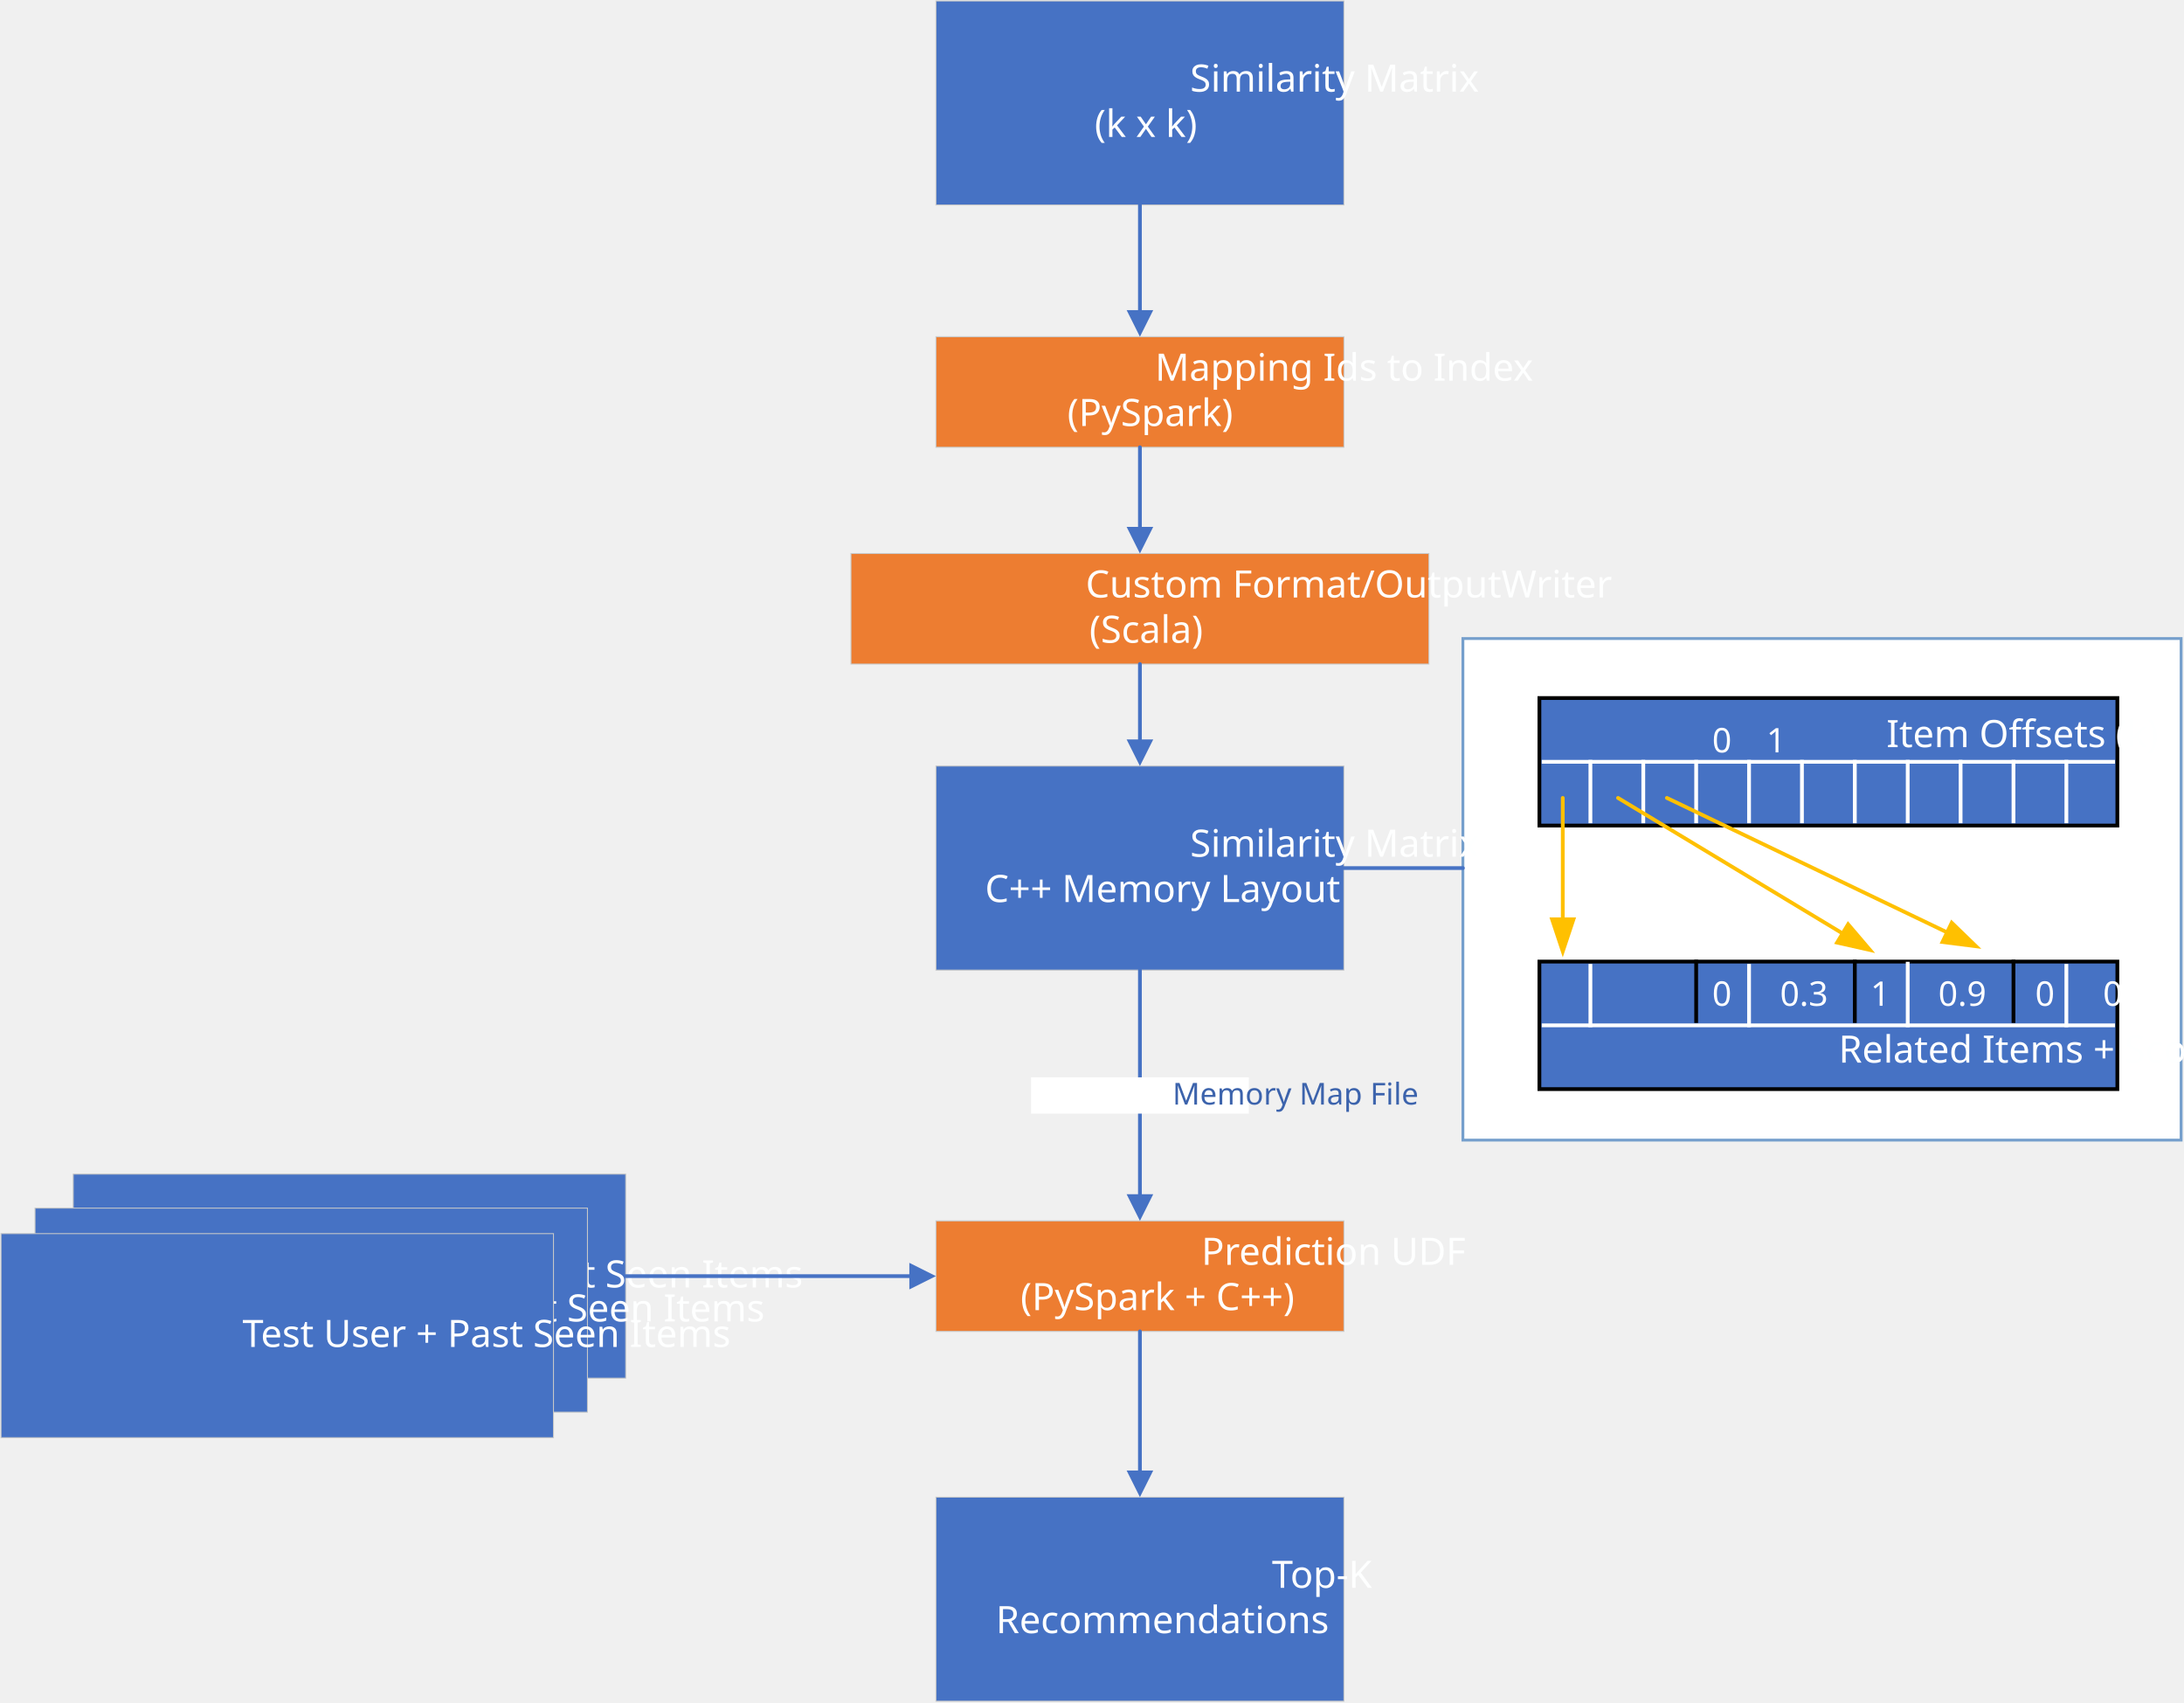
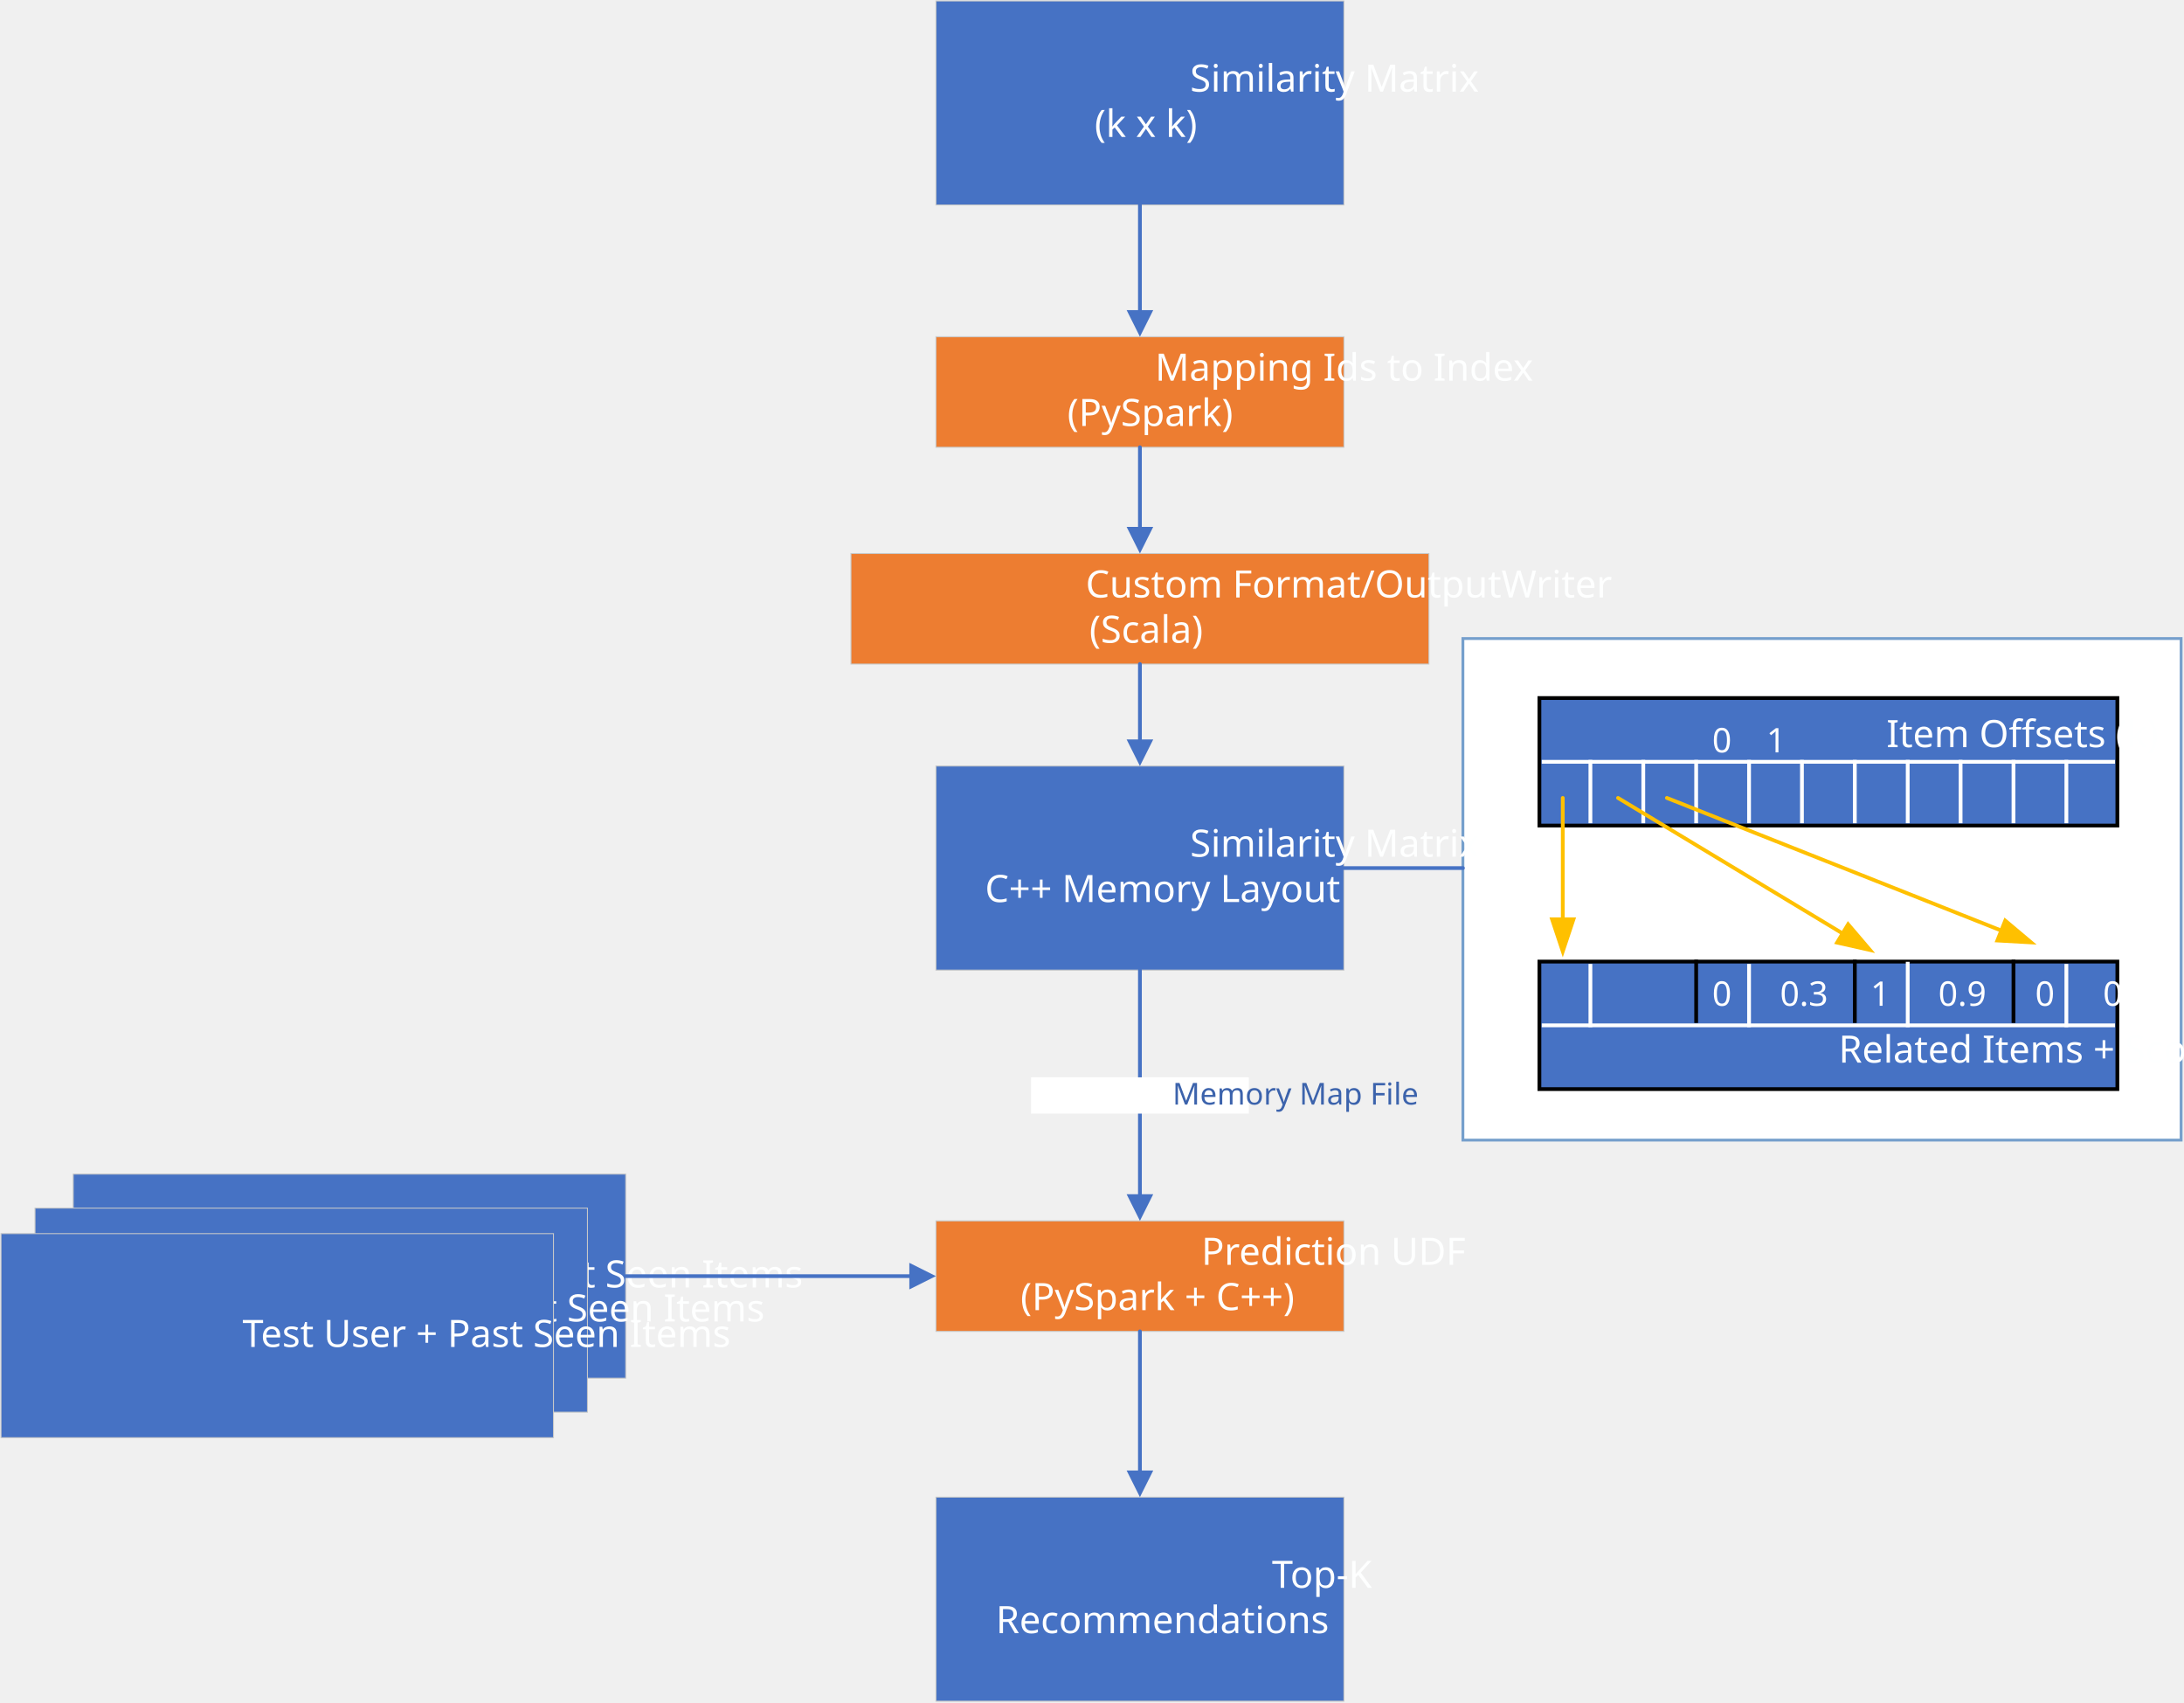
<svg xmlns="http://www.w3.org/2000/svg" xmlns:ns1="http://schemas.microsoft.com/visio/2003/SVGExtensions/" xmlns:xlink="http://www.w3.org/1999/xlink" width="8.03in" height="6.257in" viewBox="0 0 578.125 450.5" xml:space="preserve" color-interpolation-filters="sRGB" class="st18">
  <ns1:documentProperties ns1:langID="1033" ns1:viewMarkup="false" />
  <style type="text/css">
	
		.st1 {fill:#4672c4;stroke:#c7c8c8;stroke-width:0.25}
		.st2 {fill:#feffff;font-family:Calibri;font-size:0.833em}
		.st3 {fill:#ffffff;stroke:#759fcc;stroke-width:0.75}
		.st4 {font-size:1em}
		.st5 {fill:#ed7d31;stroke:#c7c8c8;stroke-width:0.25}
		.st6 {marker-end:url(#mrkr4-33);stroke:#4672c4;stroke-linecap:round;stroke-linejoin:round;stroke-width:1}
		.st7 {fill:#4672c4;fill-opacity:1;stroke:#4672c4;stroke-opacity:1;stroke-width:0.284}
		.st8 {fill:#4672c4;stroke:#000000;stroke-width:1}
		.st9 {stroke:#ffffff;stroke-width:1}
		.st10 {stroke:#000000;stroke-width:1}
		.st11 {marker-end:url(#mrkr13-112);stroke:#ffc000;stroke-linecap:round;stroke-linejoin:round;stroke-width:1}
		.st12 {fill:#ffc000;fill-opacity:1;stroke:#ffc000;stroke-opacity:1;stroke-width:0.284}
		.st13 {fill:none;stroke:none;stroke-width:0.25}
		.st14 {fill:#ffffff;font-family:Calibri;font-size:0.75em}
		.st15 {stroke:#4672c4;stroke-linecap:round;stroke-linejoin:round;stroke-width:1}
		.st16 {fill:#ffffff;stroke:none;stroke-linecap:butt;stroke-width:7.2}
		.st17 {fill:#3c63ac;font-family:Calibri;font-size:0.667em}
		.st18 {fill:none;fill-rule:evenodd;font-size:12px;overflow:visible;stroke-linecap:square;stroke-miterlimit:3}
	
	</style>
  <defs id="Markers">
    <g id="lend4">
      <path d="M 2 1 L 0 0 L 2 -1 L 2 1 " style="stroke:none" />
    </g>
    <marker id="mrkr4-33" class="st7" ns1:arrowType="4" ns1:arrowSize="2" ns1:setback="7.04" refX="-7.04" orient="auto" markerUnits="strokeWidth" overflow="visible">
      <use xlink:href="#lend4" transform="scale(-3.52,-3.52) " />
    </marker>
    <g id="lend13">
      <path d="M 3 1 L 0 0 L 3 -1 L 3 1 " style="stroke:none" />
    </g>
    <marker id="mrkr13-112" class="st12" ns1:arrowType="13" ns1:arrowSize="2" ns1:setback="10.56" refX="-10.56" orient="auto" markerUnits="strokeWidth" overflow="visible">
      <use xlink:href="#lend13" transform="scale(-3.52,-3.52) " />
    </marker>
  </defs>
  <g ns1:mID="0" ns1:index="1" ns1:groupContext="foregroundPage">
    <ns1:pageProperties ns1:drawingScale="1" ns1:pageScale="1" ns1:drawingUnits="0" ns1:shadowOffsetX="9" ns1:shadowOffsetY="-9" />
    <ns1:layer ns1:name="Connector" ns1:index="0" />
    <g id="shape53-1" ns1:mID="53" ns1:groupContext="shape" transform="translate(19.375,-85.75)">
      <ns1:userDefs>
        <ns1:ud ns1:nameU="visVersion" ns1:val="VT0(15):26" />
      </ns1:userDefs>
      <ns1:textBlock ns1:margins="rect(4,4,4,4)" />
      <ns1:textRect cx="73.125" cy="423.5" width="146.25" height="54" />
      <rect x="0" y="396.5" width="146.25" height="54" class="st1" />
      <text x="17.15" y="426.5" class="st2" ns1:langID="1033">
        <ns1:paragraph ns1:horizAlign="1" />
        <ns1:tabList />Test User + Past Seen Items</text>
    </g>
    <g id="shape52-4" ns1:mID="52" ns1:groupContext="shape" transform="translate(9.25,-76.75)">
      <ns1:userDefs>
        <ns1:ud ns1:nameU="visVersion" ns1:val="VT0(15):26" />
      </ns1:userDefs>
      <ns1:textBlock ns1:margins="rect(4,4,4,4)" />
      <ns1:textRect cx="73.125" cy="423.5" width="146.25" height="54" />
      <rect x="0" y="396.5" width="146.25" height="54" class="st1" />
      <text x="17.15" y="426.5" class="st2" ns1:langID="1033">
        <ns1:paragraph ns1:horizAlign="1" />
        <ns1:tabList />Test User + Past Seen Items</text>
    </g>
    <g id="shape49-7" ns1:mID="49" ns1:groupContext="shape" transform="translate(387.25,-148.75)">
      <rect x="0" y="317.75" width="190.125" height="132.75" class="st3" />
    </g>
    <g id="shape1-9" ns1:mID="1" ns1:groupContext="shape" transform="translate(0.25,-70)">
      <ns1:userDefs>
        <ns1:ud ns1:nameU="visVersion" ns1:val="VT0(15):26" />
      </ns1:userDefs>
      <ns1:textBlock ns1:margins="rect(4,4,4,4)" />
      <ns1:textRect cx="73.125" cy="423.5" width="146.25" height="54" />
      <rect x="0" y="396.5" width="146.25" height="54" class="st1" />
      <text x="17.15" y="426.5" class="st2" ns1:langID="1033">
        <ns1:paragraph ns1:horizAlign="1" />
        <ns1:tabList />Test User + Past Seen Items</text>
    </g>
    <g id="shape2-12" ns1:mID="2" ns1:groupContext="shape" transform="translate(247.75,-396.25)">
      <ns1:userDefs>
        <ns1:ud ns1:nameU="visVersion" ns1:val="VT0(15):26" />
      </ns1:userDefs>
      <ns1:textBlock ns1:margins="rect(4,4,4,4)" />
      <ns1:textRect cx="54" cy="423.5" width="108" height="54" />
      <rect x="0" y="396.5" width="108" height="54" class="st1" />
      <text x="20.51" y="420.5" class="st2" ns1:langID="1033">
        <ns1:paragraph ns1:horizAlign="1" />
        <ns1:tabList />Similarity Matrix<ns1:newlineChar />
        <tspan x="42" dy="1.2em" class="st4">(k x k)</tspan>
      </text>
    </g>
    <g id="shape3-16" ns1:mID="3" ns1:groupContext="shape" transform="translate(247.75,-193.75)">
      <ns1:userDefs>
        <ns1:ud ns1:nameU="visVersion" ns1:val="VT0(15):26" />
      </ns1:userDefs>
      <ns1:textBlock ns1:margins="rect(4,4,4,4)" />
      <ns1:textRect cx="54" cy="423.5" width="108" height="54" />
      <rect x="0" y="396.5" width="108" height="54" class="st1" />
      <text x="20.51" y="420.5" class="st2" ns1:langID="1033">
        <ns1:paragraph ns1:horizAlign="1" />
        <ns1:tabList />Similarity Matrix<ns1:newlineChar />
        <tspan x="12.99" dy="1.2em" class="st4">C++ Memory Layout</tspan>
      </text>
    </g>
    <g id="shape4-20" ns1:mID="4" ns1:groupContext="shape" transform="translate(247.75,-332.125)">
      <ns1:userDefs>
        <ns1:ud ns1:nameU="visVersion" ns1:val="VT0(15):26" />
      </ns1:userDefs>
      <ns1:textBlock ns1:margins="rect(4,4,4,4)" />
      <ns1:textRect cx="54" cy="435.875" width="108" height="29.25" />
      <rect x="0" y="421.25" width="108" height="29.25" class="st5" />
      <text x="11.24" y="432.88" class="st2" ns1:langID="1033">
        <ns1:paragraph ns1:horizAlign="1" />
        <ns1:tabList />Mapping Ids to Index<ns1:newlineChar />
        <tspan x="34.79" dy="1.2em" class="st4">(PySpark)</tspan>
      </text>
    </g>
    <g id="shape5-24" ns1:mID="5" ns1:groupContext="shape" transform="translate(225.25,-274.75)">
      <ns1:userDefs>
        <ns1:ud ns1:nameU="visVersion" ns1:val="VT0(15):26" />
      </ns1:userDefs>
      <ns1:textBlock ns1:margins="rect(4,4,4,4)" />
      <ns1:textRect cx="76.5" cy="435.875" width="153" height="29.25" />
      <rect x="0" y="421.25" width="153" height="29.25" class="st5" />
      <text x="15.36" y="432.88" class="st2" ns1:langID="1033">
        <ns1:paragraph ns1:horizAlign="1" />
        <ns1:tabList />Custom Format/OutputWriter<ns1:newlineChar />
        <tspan x="63.12" dy="1.2em" class="st4">(Scala)</tspan>
      </text>
    </g>
    <g id="shape6-28" ns1:mID="6" ns1:groupContext="shape" ns1:layerMember="0" transform="translate(292.75,-396.25)">
      <path d="M9 450.5 L9 478.33" class="st6" />
    </g>
    <g id="shape7-34" ns1:mID="7" ns1:groupContext="shape" ns1:layerMember="0" transform="translate(292.75,-332.125)">
      <path d="M9 450.5 L9 471.58" class="st6" />
    </g>
    <g id="shape8-39" ns1:mID="8" ns1:groupContext="shape" ns1:layerMember="0" transform="translate(310.75,-274.75)">
      <path d="M-9 450.5 L-9 470.46" class="st6" />
    </g>
    <g id="shape9-44" ns1:mID="9" ns1:groupContext="shape" transform="translate(407.5,-232)">
      <ns1:userDefs>
        <ns1:ud ns1:nameU="visVersion" ns1:val="VT0(15):26" />
      </ns1:userDefs>
      <ns1:textBlock ns1:margins="rect(4,4,4,4)" ns1:verticalAlign="0" />
      <ns1:textRect cx="76.5" cy="433.625" width="153" height="33.75" />
      <rect x="0" y="416.75" width="153" height="33.75" class="st8" />
      <text x="45.08" y="429.75" class="st2" ns1:langID="1033">
        <ns1:paragraph ns1:horizAlign="1" />
        <ns1:tabList />Item Offsets (k)</text>
    </g>
    <g id="shape10-47" ns1:mID="10" ns1:groupContext="shape" transform="translate(408.625,-248.875)">
      <path d="M0 450.5 L150.75 450.5" class="st9" />
    </g>
    <g id="shape11-50" ns1:mID="11" ns1:groupContext="shape" transform="translate(871.5,201.625) rotate(90)">
      <path d="M0 450.5 L15.75 450.5" class="st9" />
    </g>
    <g id="shape12-53" ns1:mID="12" ns1:groupContext="shape" transform="translate(885.5,201.625) rotate(90)">
      <path d="M0 450.5 L15.75 450.5" class="st9" />
    </g>
    <g id="shape13-56" ns1:mID="13" ns1:groupContext="shape" transform="translate(899.5,201.625) rotate(90)">
      <path d="M0 450.5 L15.75 450.5" class="st9" />
    </g>
    <g id="shape14-59" ns1:mID="14" ns1:groupContext="shape" transform="translate(913.5,201.625) rotate(90)">
      <path d="M0 450.5 L15.75 450.5" class="st9" />
    </g>
    <g id="shape15-62" ns1:mID="15" ns1:groupContext="shape" transform="translate(927.5,201.625) rotate(90)">
      <path d="M0 450.5 L15.75 450.5" class="st9" />
    </g>
    <g id="shape16-65" ns1:mID="16" ns1:groupContext="shape" transform="translate(941.5,201.625) rotate(90)">
      <path d="M0 450.5 L15.75 450.5" class="st9" />
    </g>
    <g id="shape18-68" ns1:mID="18" ns1:groupContext="shape" transform="translate(955.5,201.625) rotate(90)">
      <path d="M0 450.5 L15.75 450.5" class="st9" />
    </g>
    <g id="shape19-71" ns1:mID="19" ns1:groupContext="shape" transform="translate(969.5,201.625) rotate(90)">
      <path d="M0 450.5 L15.75 450.5" class="st9" />
    </g>
    <g id="shape20-74" ns1:mID="20" ns1:groupContext="shape" transform="translate(983.5,201.625) rotate(90)">
      <path d="M0 450.5 L15.75 450.5" class="st9" />
    </g>
    <g id="shape21-77" ns1:mID="21" ns1:groupContext="shape" transform="translate(997.5,201.625) rotate(90)">
      <path d="M0 450.5 L15.75 450.5" class="st9" />
    </g>
    <g id="shape23-80" ns1:mID="23" ns1:groupContext="shape" transform="translate(407.5,-162.25)">
      <ns1:userDefs>
        <ns1:ud ns1:nameU="visVersion" ns1:val="VT0(15):26" />
      </ns1:userDefs>
      <ns1:textBlock ns1:margins="rect(4,4,4,4)" ns1:verticalAlign="2" />
      <ns1:textRect cx="76.5" cy="433.625" width="153" height="33.75" />
      <rect x="0" y="416.75" width="153" height="33.75" class="st8" />
      <text x="32.43" y="443.5" class="st2" ns1:langID="1033">
        <ns1:paragraph ns1:horizAlign="1" />
        <ns1:tabList />Related Items + Score</text>
    </g>
    <g id="shape24-83" ns1:mID="24" ns1:groupContext="shape" transform="translate(408.625,-179.125)">
      <path d="M0 450.5 L150.75 450.5" class="st9" />
    </g>
    <g id="shape25-86" ns1:mID="25" ns1:groupContext="shape" transform="translate(871.5,255.625) rotate(90)">
      <path d="M0 450.5 L15.75 450.5" class="st9" />
    </g>
    <g id="shape27-89" ns1:mID="27" ns1:groupContext="shape" transform="translate(899.5,254.5) rotate(90)">
      <path d="M0 450.5 L15.75 450.5" class="st10" />
    </g>
    <g id="shape28-92" ns1:mID="28" ns1:groupContext="shape" transform="translate(913.5,255.625) rotate(90)">
      <path d="M0 450.5 L15.75 450.5" class="st9" />
    </g>
    <g id="shape30-95" ns1:mID="30" ns1:groupContext="shape" transform="translate(941.5,254.5) rotate(90)">
      <path d="M0 450.5 L15.75 450.5" class="st10" />
    </g>
    <g id="shape31-98" ns1:mID="31" ns1:groupContext="shape" transform="translate(955.5,255.062) rotate(90)">
      <path d="M0 450.5 L16.31 450.5" class="st9" />
    </g>
    <g id="shape33-101" ns1:mID="33" ns1:groupContext="shape" transform="translate(983.5,254.5) rotate(90)">
      <path d="M0 450.5 L15.75 450.5" class="st10" />
    </g>
    <g id="shape34-104" ns1:mID="34" ns1:groupContext="shape" transform="translate(997.5,255.625) rotate(90)">
      <path d="M0 450.5 L15.75 450.5" class="st9" />
    </g>
    <g id="shape36-107" ns1:mID="36" ns1:groupContext="shape" transform="translate(864.187,211.187) rotate(90)">
      <path d="M0 450.5 L31.63 450.5" class="st11" />
    </g>
    <g id="shape37-113" ns1:mID="37" ns1:groupContext="shape" transform="translate(661.03,-174.549) rotate(31.1028)">
      <path d="M0 450.5 L68.93 450.5" class="st11" />
    </g>
-     <g id="shape38-118" ns1:mID="38" ns1:groupContext="shape" transform="translate(636.106,-194.991) rotate(25.6284)">
-       <path d="M0 450.5 L81.77 450.5" class="st11" />
+     <g id="shape38-118" ns1:mID="38" ns1:groupContext="shape" transform="translate(607.316,-207.587) rotate(21.6309)">
+       <path d="M0 450.5 L94.73 450.5" class="st11" />
    </g>
    <g id="shape39-123" ns1:mID="39" ns1:groupContext="shape" transform="translate(404.688,-177)">
      <ns1:textBlock ns1:margins="rect(4,4,4,4)" />
      <ns1:textRect cx="8.719" cy="440.5" width="17.44" height="20" />
      <rect x="0" y="430.5" width="17.438" height="20" class="st13" />
      <text x="6.44" y="443.2" class="st14" ns1:langID="1033">
        <ns1:paragraph ns1:horizAlign="1" />
        <ns1:tabList />0</text>
    </g>
    <g id="shape40-126" ns1:mID="40" ns1:groupContext="shape" transform="translate(421.563,-177)">
      <ns1:textBlock ns1:margins="rect(4,4,4,4)" />
      <ns1:textRect cx="13.219" cy="440.5" width="26.44" height="20" />
      <rect x="0" y="430.5" width="26.438" height="20" class="st13" />
      <text x="7.52" y="443.2" class="st14" ns1:langID="1033">
        <ns1:paragraph ns1:horizAlign="1" />
        <ns1:tabList />0.3</text>
    </g>
    <g id="shape41-129" ns1:mID="41" ns1:groupContext="shape" transform="translate(446.594,-177)">
      <ns1:textBlock ns1:margins="rect(4,4,4,4)" />
      <ns1:textRect cx="8.719" cy="440.5" width="17.44" height="20" />
      <rect x="0" y="430.5" width="17.438" height="20" class="st13" />
      <text x="6.44" y="443.2" class="st14" ns1:langID="1033">
        <ns1:paragraph ns1:horizAlign="1" />
        <ns1:tabList />1</text>
    </g>
    <g id="shape42-132" ns1:mID="42" ns1:groupContext="shape" transform="translate(463.469,-177)">
      <ns1:textBlock ns1:margins="rect(4,4,4,4)" />
      <ns1:textRect cx="13.219" cy="440.5" width="26.44" height="20" />
      <rect x="0" y="430.5" width="26.438" height="20" class="st13" />
      <text x="7.52" y="443.2" class="st14" ns1:langID="1033">
        <ns1:paragraph ns1:horizAlign="1" />
        <ns1:tabList />0.9</text>
    </g>
    <g id="shape43-135" ns1:mID="43" ns1:groupContext="shape" transform="translate(490.188,-177)">
      <ns1:textBlock ns1:margins="rect(4,4,4,4)" />
      <ns1:textRect cx="8.719" cy="440.5" width="17.44" height="20" />
      <rect x="0" y="430.5" width="17.438" height="20" class="st13" />
      <text x="6.44" y="443.2" class="st14" ns1:langID="1033">
        <ns1:paragraph ns1:horizAlign="1" />
        <ns1:tabList />0</text>
    </g>
    <g id="shape44-138" ns1:mID="44" ns1:groupContext="shape" transform="translate(507.063,-177)">
      <ns1:textBlock ns1:margins="rect(4,4,4,4)" />
      <ns1:textRect cx="13.219" cy="440.5" width="26.44" height="20" />
      <rect x="0" y="430.5" width="26.438" height="20" class="st13" />
      <text x="7.52" y="443.2" class="st14" ns1:langID="1033">
        <ns1:paragraph ns1:horizAlign="1" />
        <ns1:tabList />0.9</text>
    </g>
    <g id="shape45-141" ns1:mID="45" ns1:groupContext="shape" transform="translate(531.531,-177)">
      <ns1:textBlock ns1:margins="rect(4,4,4,4)" />
      <ns1:textRect cx="8.719" cy="440.5" width="17.44" height="20" />
      <rect x="0" y="430.5" width="17.438" height="20" class="st13" />
      <text x="6.44" y="443.2" class="st14" ns1:langID="1033">
        <ns1:paragraph ns1:horizAlign="1" />
        <ns1:tabList />1</text>
    </g>
    <g id="shape47-144" ns1:mID="47" ns1:groupContext="shape" transform="translate(404.688,-244.063)">
      <ns1:textBlock ns1:margins="rect(4,4,4,4)" />
      <ns1:textRect cx="8.719" cy="440.5" width="17.44" height="20" />
      <rect x="0" y="430.5" width="17.438" height="20" class="st13" />
      <text x="6.44" y="443.2" class="st14" ns1:langID="1033">
        <ns1:paragraph ns1:horizAlign="1" />
        <ns1:tabList />0</text>
    </g>
    <g id="shape48-147" ns1:mID="48" ns1:groupContext="shape" transform="translate(419.031,-244.063)">
      <ns1:textBlock ns1:margins="rect(4,4,4,4)" />
      <ns1:textRect cx="8.719" cy="440.5" width="17.44" height="20" />
      <rect x="0" y="430.5" width="17.438" height="20" class="st13" />
      <text x="6.44" y="443.2" class="st14" ns1:langID="1033">
        <ns1:paragraph ns1:horizAlign="1" />
        <ns1:tabList />1</text>
    </g>
    <g id="shape50-150" ns1:mID="50" ns1:groupContext="shape" ns1:layerMember="0" transform="translate(355.75,-211.75)">
      <path d="M0 441.5 L31.5 441.5" class="st15" />
    </g>
    <g id="shape51-153" ns1:mID="51" ns1:groupContext="shape" transform="translate(247.75,-98.125)">
      <ns1:userDefs>
        <ns1:ud ns1:nameU="visVersion" ns1:val="VT0(15):26" />
      </ns1:userDefs>
      <ns1:textBlock ns1:margins="rect(4,4,4,4)" />
      <ns1:textRect cx="54" cy="435.875" width="108" height="29.25" />
      <rect x="0" y="421.25" width="108" height="29.25" class="st5" />
      <text x="23.5" y="432.88" class="st2" ns1:langID="1033">
        <ns1:paragraph ns1:horizAlign="1" />
        <ns1:tabList />Prediction UDF<ns1:newlineChar />
        <tspan x="22.39" dy="1.2em" class="st4">(PySpark + C++)</tspan>
      </text>
    </g>
    <g id="shape54-157" ns1:mID="54" ns1:groupContext="shape" ns1:layerMember="0" transform="translate(292.75,-193.75)">
      <ns1:textBlock ns1:margins="rect(4,4,4,4)" />
      <ns1:textRect cx="9" cy="483.687" width="67.48" height="17.604" />
      <path d="M9 450.5 L9 509.83" class="st6" />
      <rect ns1:rectContext="textBkgnd" x="-19.83" y="478.888" width="57.66" height="9.6" class="st16" />
      <text x="-19.83" y="486.09" class="st17" ns1:langID="1033">
        <ns1:paragraph ns1:horizAlign="1" />
        <ns1:tabList />Memory Map File</text>
    </g>
    <g id="shape55-164" ns1:mID="55" ns1:groupContext="shape" ns1:layerMember="0" transform="translate(165.625,-121.75)">
      <path d="M0 459.5 L75.08 459.5" class="st6" />
    </g>
    <g id="shape59-169" ns1:mID="59" ns1:groupContext="shape" transform="translate(247.75,-0.25)">
      <ns1:userDefs>
        <ns1:ud ns1:nameU="visVersion" ns1:val="VT0(15):26" />
      </ns1:userDefs>
      <ns1:textBlock ns1:margins="rect(4,4,4,4)" />
      <ns1:textRect cx="54" cy="423.5" width="108" height="54" />
      <rect x="0" y="396.5" width="108" height="54" class="st1" />
      <text x="42.17" y="420.5" class="st2" ns1:langID="1033">
        <ns1:paragraph ns1:horizAlign="1" />
        <ns1:tabList />Top-K <tspan x="15.88" dy="1.2em" class="st4">Recommendations</tspan>
      </text>
    </g>
    <g id="shape60-173" ns1:mID="60" ns1:groupContext="shape" ns1:layerMember="0" transform="translate(292.75,-98.125)">
      <path d="M9 450.5 L9 487.33" class="st6" />
    </g>
  </g>
</svg>
